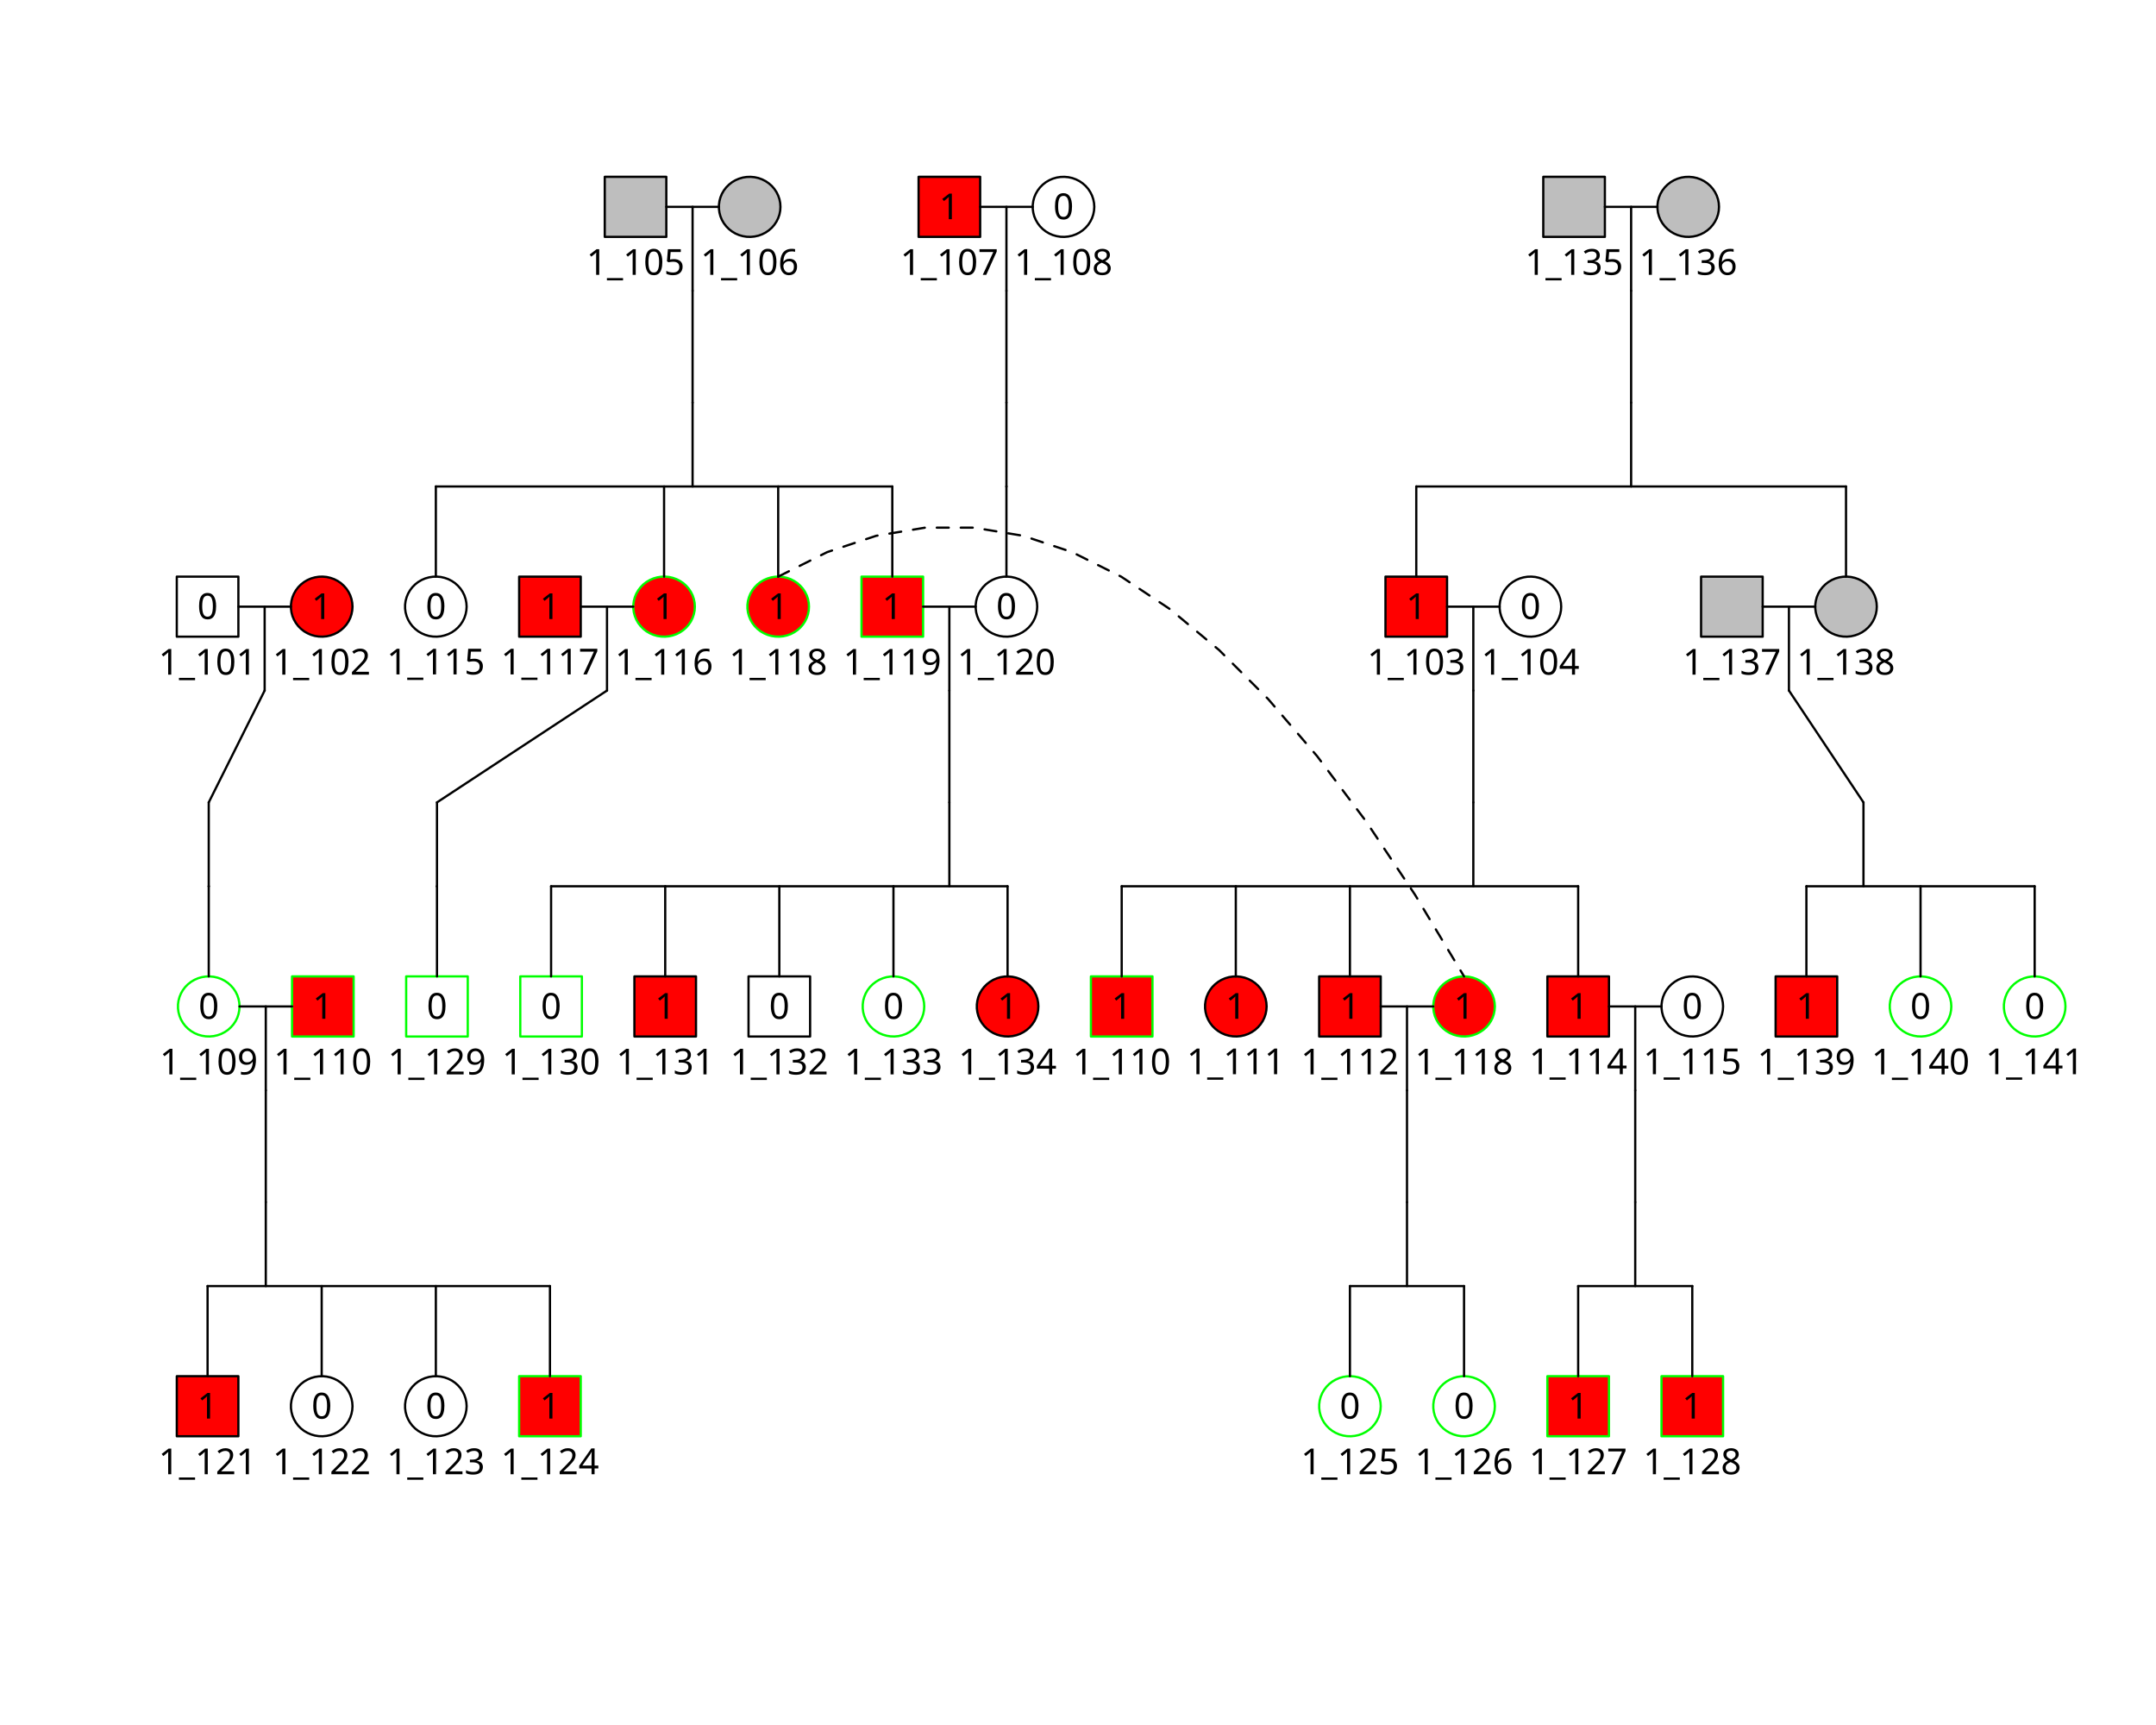
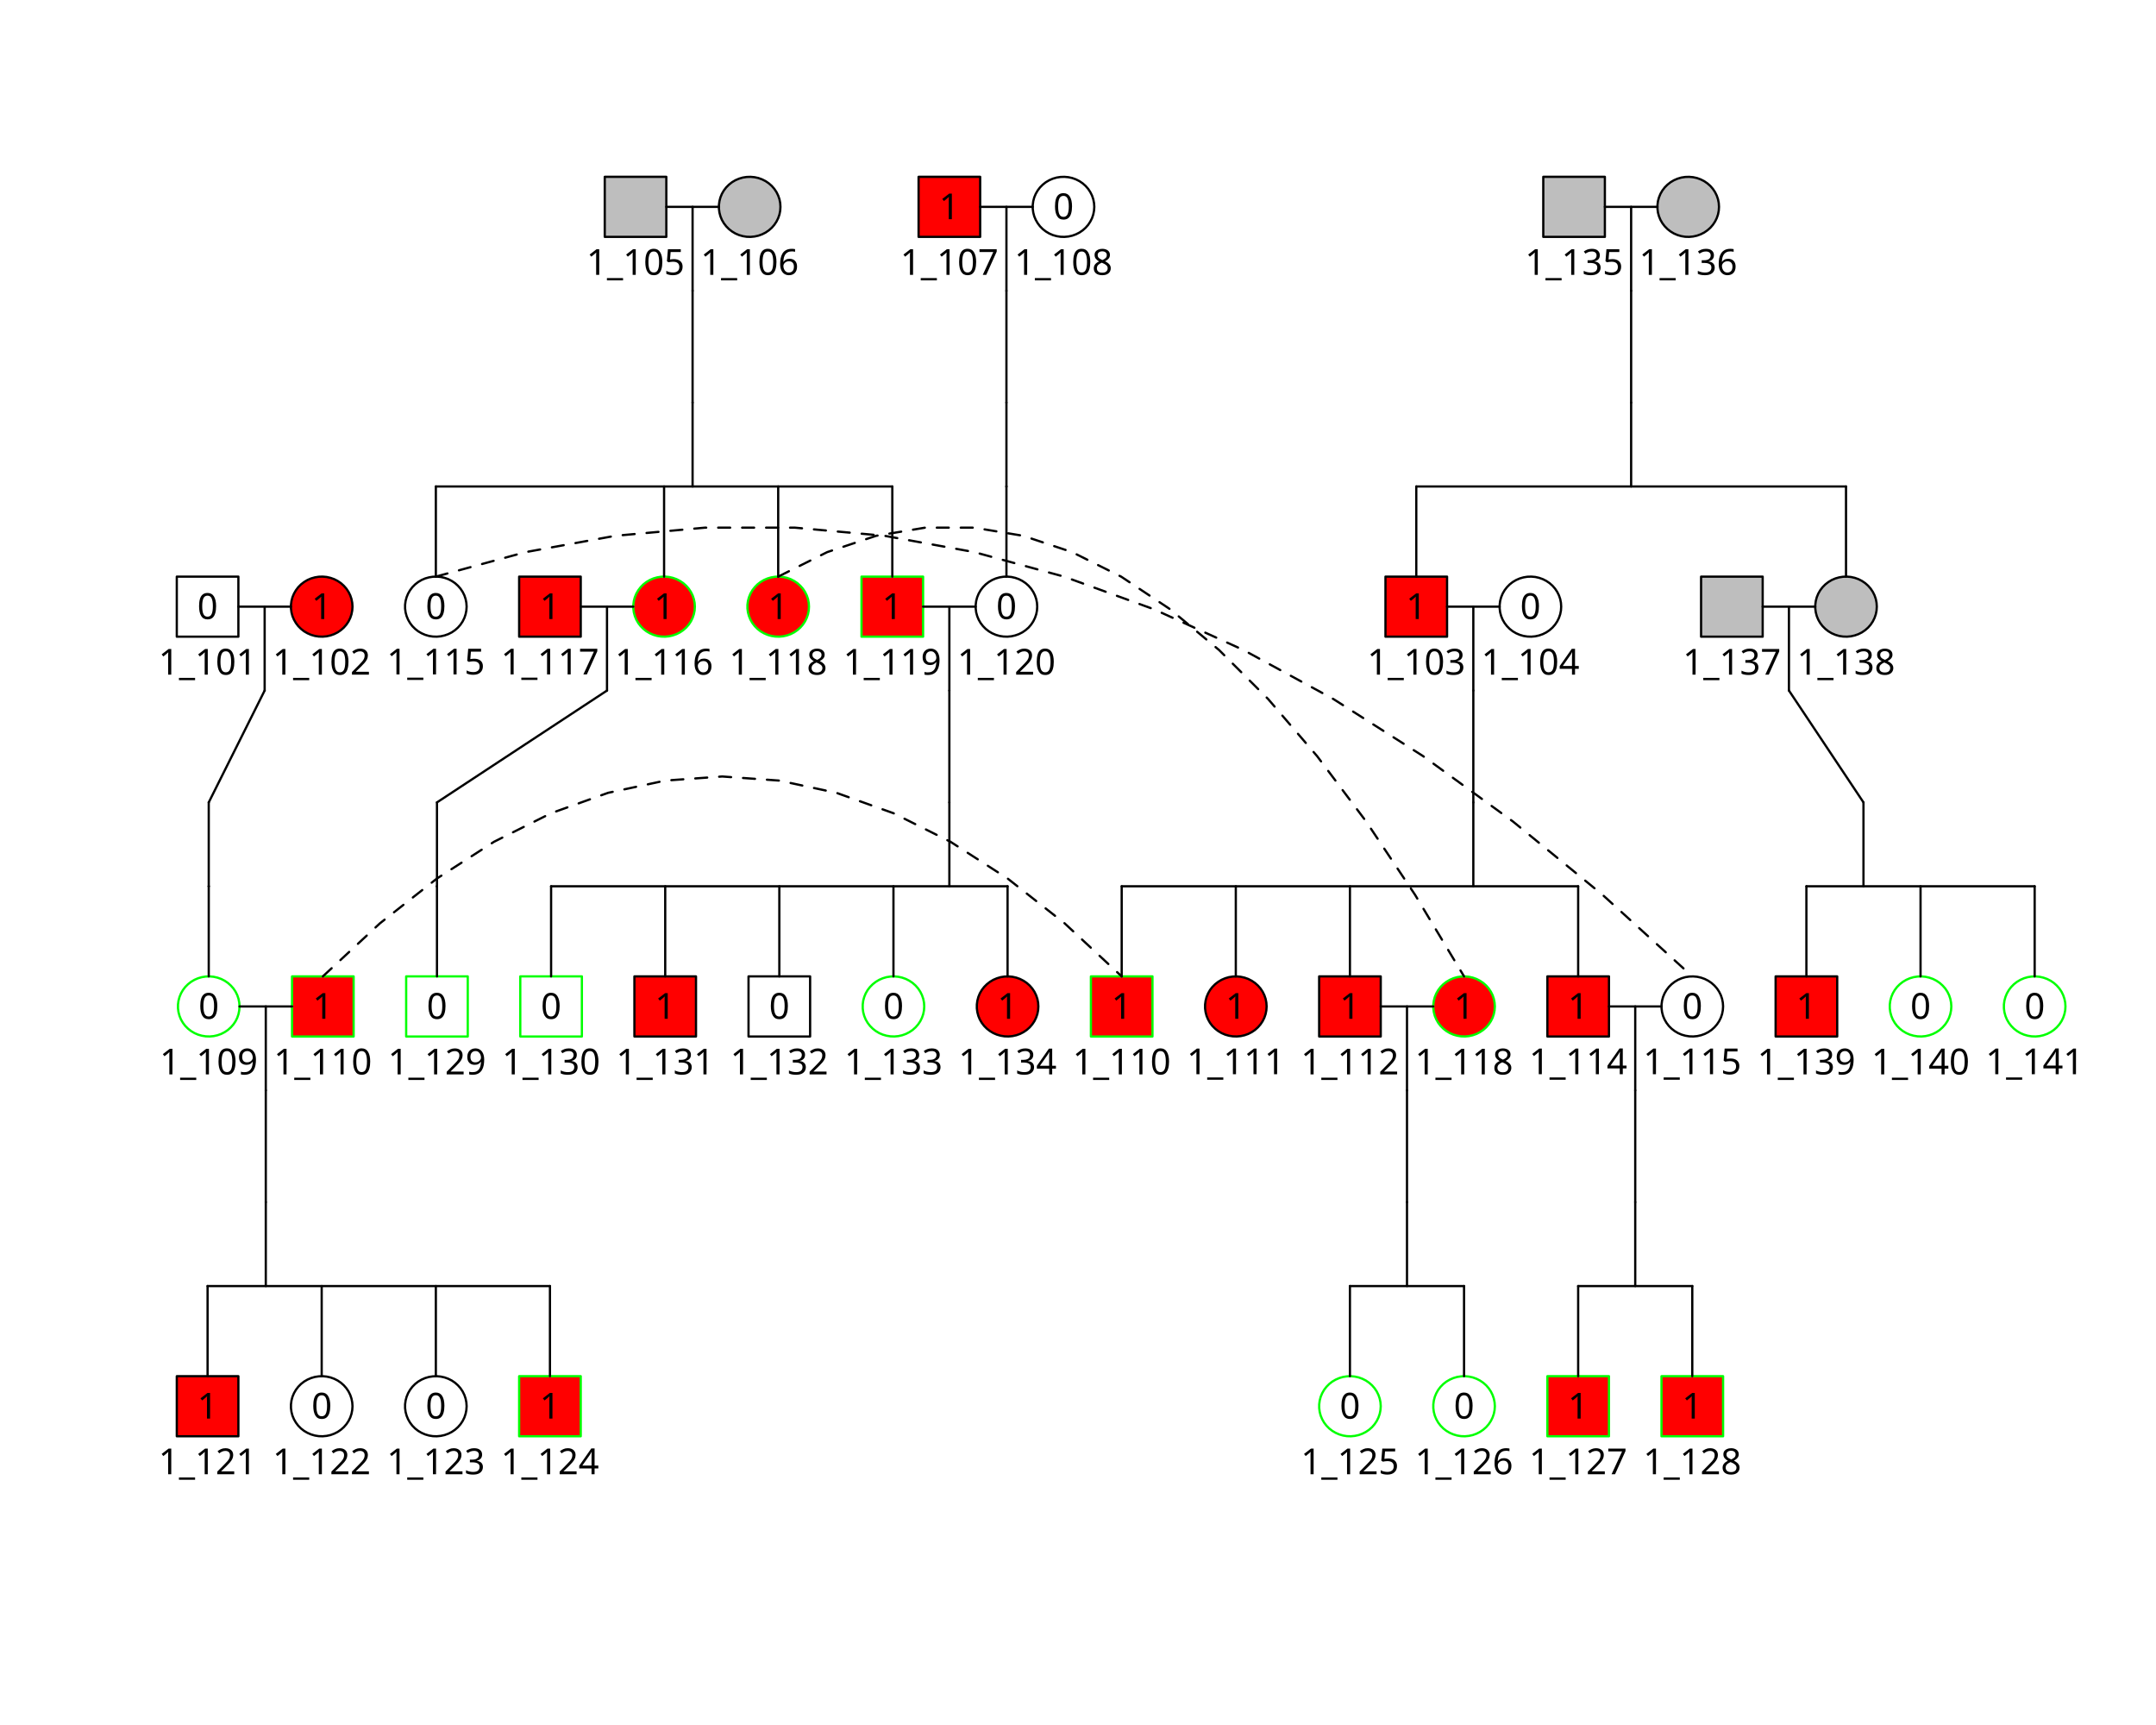
<svg xmlns="http://www.w3.org/2000/svg" class="svglite" data-engine-version="2.0" width="720.00pt" height="576.00pt" viewBox="0 0 720.00 576.00">
  <defs>
    <style type="text/css">
    .svglite line, .svglite polyline, .svglite polygon, .svglite path, .svglite rect, .svglite circle {
      fill: none;
      stroke: #000000;
      stroke-linecap: round;
      stroke-linejoin: round;
      stroke-miterlimit: 10.00;
    }
  </style>
  </defs>
  <rect width="100%" height="100%" style="stroke: none; fill: #FFFFFF;" />
  <defs>
    <clipPath id="cpMC4wMHw3MjAuMDB8MC4wMHw1NzYuMDA=">
      <rect x="0.00" y="0.00" width="720.00" height="576.00" />
    </clipPath>
  </defs>
  <g clip-path="url(#cpMC4wMHw3MjAuMDB8MC4wMHw1NzYuMDA=)">
    <polygon points="201.96,59.04 201.96,79.10 222.52,79.10 222.52,59.04 " style="stroke-width: 0.75; fill: #BEBEBE;" />
    <polygon points="59.04,192.54 59.04,212.60 79.61,212.60 79.61,192.54 " style="stroke-width: 0.75; fill: #FFFFFF;" />
    <polygon points="79.99,336.06 79.90,337.35 79.65,338.61 79.24,339.83 78.67,340.99 77.95,342.06 77.09,343.04 76.12,343.91 75.04,344.64 73.87,345.24 72.63,345.68 71.35,345.97 70.03,346.09 68.72,346.05 67.42,345.84 66.15,345.48 64.95,344.96 63.82,344.29 62.79,343.49 61.87,342.57 61.09,341.54 60.44,340.42 59.95,339.23 59.61,337.98 59.44,336.71 59.44,335.42 59.61,334.15 59.95,332.90 60.44,331.71 61.09,330.59 61.87,329.56 62.79,328.64 63.82,327.84 64.95,327.17 66.15,326.65 67.42,326.28 68.72,326.08 70.03,326.04 71.35,326.16 72.63,326.45 73.87,326.89 75.04,327.49 76.12,328.22 77.09,329.09 77.95,330.06 78.67,331.14 79.24,332.30 79.65,333.52 79.90,334.78 79.99,336.06 " style="stroke-width: 0.75; stroke: #00FF00; fill: #FFFFFF;" />
    <polygon points="59.04,459.53 59.04,479.59 79.61,479.59 79.61,459.53 " style="stroke-width: 0.75; fill: #FF0000;" />
    <polygon points="260.63,69.07 260.55,70.35 260.30,71.62 259.88,72.84 259.31,73.99 258.59,75.07 257.74,76.05 256.76,76.91 255.68,77.65 254.51,78.24 253.28,78.69 251.99,78.97 250.68,79.10 249.36,79.06 248.06,78.85 246.80,78.49 245.59,77.97 244.47,77.30 243.44,76.50 242.52,75.57 241.73,74.54 241.08,73.42 240.59,72.23 240.26,70.99 240.09,69.71 240.09,68.43 240.26,67.15 240.59,65.91 241.08,64.72 241.73,63.60 242.52,62.57 243.44,61.65 244.47,60.84 245.59,60.18 246.80,59.66 248.06,59.29 249.36,59.09 250.68,59.05 251.99,59.17 253.28,59.45 254.51,59.90 255.68,60.49 256.76,61.23 257.74,62.09 258.59,63.07 259.31,64.15 259.88,65.31 260.30,66.53 260.55,67.79 260.63,69.07 " style="stroke-width: 0.75; fill: #BEBEBE;" />
    <polygon points="117.72,202.57 117.63,203.85 117.38,205.11 116.97,206.33 116.40,207.49 115.68,208.57 114.82,209.55 113.85,210.41 112.77,211.15 111.60,211.74 110.36,212.18 109.08,212.47 107.76,212.59 106.45,212.55 105.15,212.35 103.88,211.98 102.68,211.46 101.55,210.80 100.52,209.99 99.60,209.07 98.82,208.04 98.17,206.92 97.67,205.73 97.34,204.49 97.17,203.21 97.17,201.93 97.34,200.65 97.67,199.41 98.17,198.22 98.82,197.10 99.60,196.07 100.52,195.14 101.55,194.34 102.68,193.67 103.88,193.15 105.15,192.79 106.45,192.58 107.76,192.54 109.08,192.66 110.36,192.95 111.60,193.39 112.77,193.99 113.85,194.72 114.82,195.59 115.68,196.57 116.40,197.65 116.97,198.80 117.38,200.02 117.63,201.29 117.72,202.57 " style="stroke-width: 0.75; fill: #FF0000;" />
    <polygon points="97.53,326.03 97.53,346.10 118.10,346.10 118.10,326.03 " style="stroke-width: 0.75; stroke: #00FF00; fill: #FF0000;" />
    <polygon points="117.72,469.56 117.63,470.84 117.38,472.10 116.97,473.32 116.40,474.48 115.68,475.56 114.82,476.54 113.85,477.40 112.77,478.14 111.60,478.73 110.36,479.18 109.08,479.46 107.76,479.59 106.45,479.55 105.15,479.34 103.88,478.97 102.68,478.45 101.55,477.79 100.52,476.99 99.60,476.06 98.82,475.03 98.17,473.91 97.67,472.72 97.34,471.48 97.17,470.20 97.17,468.92 97.34,467.64 97.67,466.40 98.17,465.21 98.82,464.09 99.60,463.06 100.52,462.13 101.55,461.33 102.68,460.67 103.88,460.15 105.15,459.78 106.45,459.58 107.76,459.53 109.08,459.66 110.36,459.94 111.60,460.39 112.77,460.98 113.85,461.72 114.82,462.58 115.68,463.56 116.40,464.64 116.97,465.80 117.38,467.02 117.63,468.28 117.72,469.56 " style="stroke-width: 0.75; fill: #FFFFFF;" />
    <polygon points="306.76,59.04 306.76,79.10 327.33,79.10 327.33,59.04 " style="stroke-width: 0.75; fill: #FF0000;" />
    <polygon points="155.83,202.57 155.74,203.85 155.49,205.11 155.08,206.33 154.51,207.49 153.79,208.57 152.93,209.55 151.96,210.41 150.88,211.15 149.71,211.74 148.47,212.18 147.19,212.47 145.87,212.59 144.56,212.55 143.26,212.35 141.99,211.98 140.79,211.46 139.66,210.80 138.63,209.99 137.71,209.07 136.93,208.04 136.28,206.92 135.79,205.73 135.45,204.49 135.28,203.21 135.28,201.93 135.45,200.65 135.79,199.41 136.28,198.22 136.93,197.10 137.71,196.07 138.63,195.14 139.66,194.34 140.79,193.67 141.99,193.15 143.26,192.79 144.56,192.58 145.87,192.54 147.19,192.66 148.47,192.95 149.71,193.39 150.88,193.99 151.96,194.72 152.93,195.59 153.79,196.57 154.51,197.65 155.08,198.80 155.49,200.02 155.74,201.29 155.83,202.57 " style="stroke-width: 0.75; fill: #FFFFFF;" />
    <polygon points="135.64,326.03 135.64,346.10 156.21,346.10 156.21,326.03 " style="stroke-width: 0.75; stroke: #00FF00; fill: #FFFFFF;" />
    <polygon points="155.83,469.56 155.74,470.84 155.49,472.10 155.08,473.32 154.51,474.48 153.79,475.56 152.93,476.54 151.96,477.40 150.88,478.14 149.71,478.73 148.47,479.18 147.19,479.46 145.87,479.59 144.56,479.55 143.26,479.34 141.99,478.97 140.79,478.45 139.66,477.79 138.63,476.99 137.71,476.06 136.93,475.03 136.28,473.91 135.79,472.72 135.45,471.48 135.28,470.20 135.28,468.92 135.45,467.64 135.79,466.40 136.28,465.21 136.93,464.09 137.71,463.06 138.63,462.13 139.66,461.33 140.79,460.67 141.99,460.15 143.26,459.78 144.56,459.58 145.87,459.53 147.19,459.66 148.47,459.94 149.71,460.39 150.88,460.98 151.96,461.72 152.93,462.58 153.79,463.56 154.51,464.64 155.08,465.80 155.49,467.02 155.74,468.28 155.83,469.56 " style="stroke-width: 0.75; fill: #FFFFFF;" />
    <polygon points="365.44,69.07 365.35,70.35 365.10,71.62 364.69,72.84 364.11,73.99 363.40,75.07 362.54,76.05 361.57,76.91 360.49,77.65 359.32,78.24 358.08,78.69 356.80,78.97 355.48,79.10 354.17,79.06 352.87,78.85 351.60,78.49 350.40,77.97 349.27,77.30 348.24,76.50 347.32,75.57 346.54,74.54 345.89,73.42 345.39,72.23 345.06,70.99 344.89,69.71 344.89,68.43 345.06,67.15 345.39,65.91 345.89,64.72 346.54,63.60 347.32,62.57 348.24,61.65 349.27,60.84 350.40,60.18 351.60,59.66 352.87,59.29 354.17,59.09 355.48,59.05 356.80,59.17 358.08,59.45 359.32,59.90 360.49,60.49 361.57,61.23 362.54,62.09 363.40,63.07 364.11,64.15 364.69,65.31 365.10,66.53 365.35,67.79 365.44,69.07 " style="stroke-width: 0.75; fill: #FFFFFF;" />
    <polygon points="173.37,192.54 173.37,212.60 193.94,212.60 193.94,192.54 " style="stroke-width: 0.75; fill: #FF0000;" />
    <polygon points="173.75,326.03 173.75,346.10 194.32,346.10 194.32,326.03 " style="stroke-width: 0.75; stroke: #00FF00; fill: #FFFFFF;" />
    <polygon points="173.37,459.53 173.37,479.59 193.94,479.59 193.94,459.53 " style="stroke-width: 0.75; stroke: #00FF00; fill: #FF0000;" />
    <polygon points="515.38,59.04 515.38,79.10 535.95,79.10 535.95,59.04 " style="stroke-width: 0.75; fill: #BEBEBE;" />
    <polygon points="232.05,202.57 231.97,203.85 231.71,205.11 231.30,206.33 230.73,207.49 230.01,208.57 229.15,209.55 228.18,210.41 227.10,211.15 225.93,211.74 224.69,212.18 223.41,212.47 222.10,212.59 220.78,212.55 219.48,212.35 218.21,211.98 217.01,211.46 215.88,210.80 214.85,209.99 213.94,209.07 213.15,208.04 212.50,206.92 212.01,205.73 211.67,204.49 211.50,203.21 211.50,201.93 211.67,200.65 212.01,199.41 212.50,198.22 213.15,197.10 213.94,196.07 214.85,195.14 215.88,194.34 217.01,193.67 218.21,193.15 219.48,192.79 220.78,192.58 222.10,192.54 223.41,192.66 224.69,192.95 225.93,193.39 227.10,193.99 228.18,194.72 229.15,195.59 230.01,196.57 230.73,197.65 231.30,198.80 231.71,200.02 231.97,201.29 232.05,202.57 " style="stroke-width: 0.75; stroke: #00FF00; fill: #FF0000;" />
    <polygon points="211.86,326.03 211.86,346.10 232.43,346.10 232.43,326.03 " style="stroke-width: 0.75; fill: #FF0000;" />
    <polygon points="461.10,469.56 461.01,470.84 460.76,472.10 460.34,473.32 459.77,474.48 459.05,475.56 458.20,476.54 457.22,477.40 456.14,478.14 454.97,478.73 453.74,479.18 452.45,479.46 451.14,479.59 449.82,479.55 448.52,479.34 447.26,478.97 446.06,478.45 444.93,477.79 443.90,476.99 442.98,476.06 442.19,475.03 441.55,473.91 441.05,472.72 440.72,471.48 440.55,470.20 440.55,468.92 440.72,467.64 441.05,466.40 441.55,465.21 442.19,464.09 442.98,463.06 443.90,462.13 444.93,461.33 446.06,460.67 447.26,460.15 448.52,459.78 449.82,459.58 451.14,459.53 452.45,459.66 453.74,459.94 454.97,460.39 456.14,460.98 457.22,461.72 458.20,462.58 459.05,463.56 459.77,464.64 460.34,465.80 460.76,467.02 461.01,468.28 461.10,469.56 " style="stroke-width: 0.75; stroke: #00FF00; fill: #FFFFFF;" />
    <polygon points="574.06,69.07 573.98,70.35 573.73,71.62 573.31,72.84 572.74,73.99 572.02,75.07 571.17,76.05 570.19,76.91 569.11,77.65 567.94,78.24 566.71,78.69 565.42,78.97 564.11,79.10 562.79,79.06 561.49,78.85 560.23,78.49 559.02,77.97 557.90,77.30 556.87,76.50 555.95,75.57 555.16,74.54 554.51,73.42 554.02,72.23 553.68,70.99 553.52,69.71 553.52,68.43 553.68,67.15 554.02,65.91 554.51,64.72 555.16,63.60 555.95,62.57 556.87,61.65 557.90,60.84 559.02,60.18 560.23,59.66 561.49,59.29 562.79,59.09 564.11,59.05 565.42,59.17 566.71,59.45 567.94,59.90 569.11,60.49 570.19,61.23 571.17,62.09 572.02,63.07 572.74,64.15 573.31,65.31 573.73,66.53 573.98,67.79 574.06,69.07 " style="stroke-width: 0.75; fill: #BEBEBE;" />
    <polygon points="270.16,202.57 270.08,203.85 269.83,205.11 269.41,206.33 268.84,207.49 268.12,208.57 267.26,209.55 266.29,210.41 265.21,211.15 264.04,211.74 262.80,212.18 261.52,212.47 260.21,212.59 258.89,212.55 257.59,212.35 256.33,211.98 255.12,211.46 253.99,210.80 252.96,209.99 252.05,209.07 251.26,208.04 250.61,206.92 250.12,205.73 249.78,204.49 249.61,203.21 249.61,201.93 249.78,200.65 250.12,199.41 250.61,198.22 251.26,197.10 252.05,196.07 252.96,195.14 253.99,194.34 255.12,193.67 256.33,193.15 257.59,192.79 258.89,192.58 260.21,192.54 261.52,192.66 262.80,192.95 264.04,193.39 265.21,193.99 266.29,194.72 267.26,195.59 268.12,196.57 268.84,197.65 269.41,198.80 269.83,200.02 270.08,201.29 270.16,202.57 " style="stroke-width: 0.75; stroke: #00FF00; fill: #FF0000;" />
    <polygon points="249.97,326.03 249.97,346.10 270.54,346.10 270.54,326.03 " style="stroke-width: 0.75; fill: #FFFFFF;" />
    <polygon points="499.21,469.56 499.12,470.84 498.87,472.10 498.45,473.32 497.88,474.48 497.16,475.56 496.31,476.54 495.33,477.40 494.25,478.14 493.09,478.73 491.85,479.18 490.56,479.46 489.25,479.59 487.94,479.55 486.63,479.34 485.37,478.97 484.17,478.45 483.04,477.79 482.01,476.99 481.09,476.06 480.30,475.03 479.66,473.91 479.16,472.72 478.83,471.48 478.66,470.20 478.66,468.92 478.83,467.64 479.16,466.40 479.66,465.21 480.30,464.09 481.09,463.06 482.01,462.13 483.04,461.33 484.17,460.67 485.37,460.15 486.63,459.78 487.94,459.58 489.25,459.53 490.56,459.66 491.85,459.94 493.09,460.39 494.25,460.98 495.33,461.72 496.31,462.58 497.16,463.56 497.88,464.64 498.45,465.80 498.87,467.02 499.12,468.28 499.21,469.56 " style="stroke-width: 0.75; stroke: #00FF00; fill: #FFFFFF;" />
    <polygon points="287.70,192.54 287.70,212.60 308.27,212.60 308.27,192.54 " style="stroke-width: 0.75; stroke: #00FF00; fill: #FF0000;" />
    <polygon points="308.65,336.06 308.57,337.35 308.32,338.61 307.90,339.83 307.33,340.99 306.61,342.06 305.76,343.04 304.78,343.91 303.70,344.64 302.53,345.24 301.30,345.68 300.01,345.97 298.70,346.09 297.38,346.05 296.08,345.84 294.82,345.48 293.61,344.96 292.49,344.29 291.46,343.49 290.54,342.57 289.75,341.54 289.10,340.42 288.61,339.23 288.27,337.98 288.11,336.71 288.11,335.42 288.27,334.15 288.61,332.90 289.10,331.71 289.75,330.59 290.54,329.56 291.46,328.64 292.49,327.84 293.61,327.17 294.82,326.65 296.08,326.28 297.38,326.08 298.70,326.04 300.01,326.16 301.30,326.45 302.53,326.89 303.70,327.49 304.78,328.22 305.76,329.09 306.61,330.06 307.33,331.14 307.90,332.30 308.32,333.52 308.57,334.78 308.65,336.06 " style="stroke-width: 0.75; stroke: #00FF00; fill: #FFFFFF;" />
    <polygon points="516.75,459.53 516.75,479.59 537.32,479.59 537.32,459.53 " style="stroke-width: 0.75; stroke: #00FF00; fill: #FF0000;" />
    <polygon points="346.38,202.57 346.30,203.85 346.05,205.11 345.63,206.33 345.06,207.49 344.34,208.57 343.49,209.55 342.51,210.41 341.43,211.15 340.26,211.74 339.02,212.18 337.74,212.47 336.43,212.59 335.11,212.55 333.81,212.35 332.55,211.98 331.34,211.46 330.22,210.80 329.18,209.99 328.27,209.07 327.48,208.04 326.83,206.92 326.34,205.73 326.00,204.49 325.84,203.21 325.84,201.93 326.00,200.65 326.34,199.41 326.83,198.22 327.48,197.10 328.27,196.07 329.18,195.14 330.22,194.34 331.34,193.67 332.55,193.15 333.81,192.79 335.11,192.58 336.43,192.54 337.74,192.66 339.02,192.95 340.26,193.39 341.43,193.99 342.51,194.72 343.49,195.59 344.34,196.57 345.06,197.65 345.63,198.80 346.05,200.02 346.30,201.29 346.38,202.57 " style="stroke-width: 0.75; fill: #FFFFFF;" />
    <polygon points="346.76,336.06 346.68,337.35 346.43,338.61 346.01,339.83 345.44,340.99 344.72,342.06 343.87,343.04 342.89,343.91 341.81,344.64 340.64,345.24 339.41,345.68 338.12,345.97 336.81,346.09 335.49,346.05 334.19,345.84 332.93,345.48 331.72,344.96 330.60,344.29 329.57,343.49 328.65,342.57 327.86,341.54 327.21,340.42 326.72,339.23 326.39,337.98 326.22,336.71 326.22,335.42 326.39,334.15 326.72,332.90 327.21,331.71 327.86,330.59 328.65,329.56 329.57,328.64 330.60,327.84 331.72,327.17 332.93,326.65 334.19,326.28 335.49,326.08 336.81,326.04 338.12,326.16 339.41,326.45 340.64,326.89 341.81,327.49 342.89,328.22 343.87,329.09 344.72,330.06 345.44,331.14 346.01,332.30 346.43,333.52 346.68,334.78 346.76,336.06 " style="stroke-width: 0.75; fill: #FF0000;" />
    <polygon points="554.86,459.53 554.86,479.59 575.43,479.59 575.43,459.53 " style="stroke-width: 0.75; stroke: #00FF00; fill: #FF0000;" />
    <polygon points="462.68,192.54 462.68,212.60 483.25,212.60 483.25,192.54 " style="stroke-width: 0.75; fill: #FF0000;" />
    <polygon points="364.31,326.03 364.31,346.10 384.87,346.10 384.87,326.03 " style="stroke-width: 0.75; stroke: #00FF00; fill: #FF0000;" />
    <polygon points="521.36,202.57 521.28,203.85 521.03,205.11 520.61,206.33 520.04,207.49 519.32,208.57 518.47,209.55 517.49,210.41 516.41,211.15 515.24,211.74 514.00,212.18 512.72,212.47 511.41,212.59 510.09,212.55 508.79,212.35 507.53,211.98 506.32,211.46 505.19,210.80 504.16,209.99 503.25,209.07 502.46,208.04 501.81,206.92 501.32,205.73 500.98,204.49 500.82,203.21 500.82,201.93 500.98,200.65 501.32,199.41 501.81,198.22 502.46,197.10 503.25,196.07 504.16,195.14 505.19,194.34 506.32,193.67 507.53,193.15 508.79,192.79 510.09,192.58 511.41,192.54 512.72,192.66 514.00,192.95 515.24,193.39 516.41,193.99 517.49,194.72 518.47,195.59 519.32,196.57 520.04,197.65 520.61,198.80 521.03,200.02 521.28,201.29 521.36,202.57 " style="stroke-width: 0.75; fill: #FFFFFF;" />
    <polygon points="422.99,336.06 422.90,337.35 422.65,338.61 422.23,339.83 421.66,340.99 420.94,342.06 420.09,343.04 419.11,343.91 418.03,344.64 416.86,345.24 415.63,345.68 414.34,345.97 413.03,346.09 411.71,346.05 410.41,345.84 409.15,345.48 407.94,344.96 406.82,344.29 405.79,343.49 404.87,342.57 404.08,341.54 403.44,340.42 402.94,339.23 402.61,337.98 402.44,336.71 402.44,335.42 402.61,334.15 402.94,332.90 403.44,331.71 404.08,330.59 404.87,329.56 405.79,328.64 406.82,327.84 407.94,327.17 409.15,326.65 410.41,326.28 411.71,326.08 413.03,326.04 414.34,326.16 415.63,326.45 416.86,326.89 418.03,327.49 419.11,328.22 420.09,329.09 420.94,330.06 421.66,331.14 422.23,332.30 422.65,333.52 422.90,334.78 422.99,336.06 " style="stroke-width: 0.75; fill: #FF0000;" />
    <polygon points="568.08,192.54 568.08,212.60 588.65,212.60 588.65,192.54 " style="stroke-width: 0.75; fill: #BEBEBE;" />
    <polygon points="440.53,326.03 440.53,346.10 461.10,346.10 461.10,326.03 " style="stroke-width: 0.75; fill: #FF0000;" />
    <polygon points="626.76,202.57 626.68,203.85 626.43,205.11 626.01,206.33 625.44,207.49 624.72,208.57 623.87,209.55 622.89,210.41 621.81,211.15 620.64,211.74 619.41,212.18 618.12,212.47 616.81,212.59 615.49,212.55 614.19,212.35 612.93,211.98 611.72,211.46 610.60,210.80 609.57,209.99 608.65,209.07 607.86,208.04 607.21,206.92 606.72,205.73 606.39,204.49 606.22,203.21 606.22,201.93 606.39,200.65 606.72,199.41 607.21,198.22 607.86,197.10 608.65,196.07 609.57,195.14 610.60,194.34 611.72,193.67 612.93,193.15 614.19,192.79 615.49,192.58 616.81,192.54 618.12,192.66 619.41,192.95 620.64,193.39 621.81,193.99 622.89,194.72 623.87,195.59 624.72,196.57 625.44,197.65 626.01,198.80 626.43,200.02 626.68,201.29 626.76,202.57 " style="stroke-width: 0.75; fill: #BEBEBE;" />
    <polygon points="499.21,336.06 499.12,337.35 498.87,338.61 498.46,339.83 497.88,340.99 497.16,342.06 496.31,343.04 495.33,343.91 494.25,344.64 493.09,345.24 491.85,345.68 490.56,345.97 489.25,346.09 487.94,346.05 486.63,345.84 485.37,345.48 484.17,344.96 483.04,344.29 482.01,343.49 481.09,342.57 480.30,341.54 479.66,340.42 479.16,339.23 478.83,337.98 478.66,336.71 478.66,335.42 478.83,334.15 479.16,332.90 479.66,331.71 480.30,330.59 481.09,329.56 482.01,328.64 483.04,327.84 484.17,327.17 485.37,326.65 486.63,326.28 487.94,326.08 489.25,326.04 490.56,326.16 491.85,326.45 493.09,326.89 494.25,327.49 495.33,328.22 496.31,329.09 497.16,330.06 497.88,331.14 498.46,332.30 498.87,333.52 499.12,334.78 499.21,336.06 " style="stroke-width: 0.75; stroke: #00FF00; fill: #FF0000;" />
    <polygon points="516.75,326.03 516.75,346.10 537.32,346.10 537.32,326.03 " style="stroke-width: 0.75; fill: #FF0000;" />
    <polygon points="575.43,336.06 575.34,337.35 575.09,338.61 574.68,339.83 574.10,340.99 573.39,342.06 572.53,343.04 571.56,343.91 570.48,344.64 569.31,345.24 568.07,345.68 566.79,345.97 565.47,346.09 564.16,346.05 562.86,345.84 561.59,345.48 560.39,344.96 559.26,344.29 558.23,343.49 557.31,342.57 556.53,341.54 555.88,340.42 555.38,339.23 555.05,337.98 554.88,336.71 554.88,335.42 555.05,334.15 555.38,332.90 555.88,331.71 556.53,330.59 557.31,329.56 558.23,328.64 559.26,327.84 560.39,327.17 561.59,326.65 562.86,326.28 564.16,326.08 565.47,326.04 566.79,326.16 568.07,326.45 569.31,326.89 570.48,327.49 571.56,328.22 572.53,329.09 573.39,330.06 574.10,331.14 574.68,332.30 575.09,333.52 575.34,334.78 575.43,336.06 " style="stroke-width: 0.75; fill: #FFFFFF;" />
    <polygon points="592.97,326.03 592.97,346.10 613.54,346.10 613.54,326.03 " style="stroke-width: 0.75; fill: #FF0000;" />
    <polygon points="651.65,336.06 651.56,337.35 651.31,338.61 650.90,339.83 650.33,340.99 649.61,342.06 648.75,343.04 647.78,343.91 646.70,344.64 645.53,345.24 644.29,345.68 643.01,345.97 641.69,346.09 640.38,346.05 639.08,345.84 637.81,345.48 636.61,344.96 635.48,344.29 634.45,343.49 633.53,342.57 632.75,341.54 632.10,340.42 631.61,339.23 631.27,337.98 631.10,336.71 631.10,335.42 631.27,334.15 631.61,332.90 632.10,331.71 632.75,330.59 633.53,329.56 634.45,328.64 635.48,327.84 636.61,327.17 637.81,326.65 639.08,326.28 640.38,326.08 641.69,326.04 643.01,326.16 644.29,326.45 645.53,326.89 646.70,327.49 647.78,328.22 648.75,329.09 649.61,330.06 650.33,331.14 650.90,332.30 651.31,333.52 651.56,334.78 651.65,336.06 " style="stroke-width: 0.75; stroke: #00FF00; fill: #FFFFFF;" />
    <polygon points="689.76,336.06 689.68,337.35 689.42,338.61 689.01,339.83 688.44,340.99 687.72,342.06 686.86,343.04 685.89,343.91 684.81,344.64 683.64,345.24 682.40,345.68 681.12,345.97 679.81,346.09 678.49,346.05 677.19,345.84 675.92,345.48 674.72,344.96 673.59,344.29 672.56,343.49 671.65,342.57 670.86,341.54 670.21,340.42 669.72,339.23 669.38,337.98 669.21,336.71 669.21,335.42 669.38,334.15 669.72,332.90 670.21,331.71 670.86,330.59 671.65,329.56 672.56,328.64 673.59,327.84 674.72,327.17 675.92,326.65 677.19,326.28 678.49,326.08 679.81,326.04 681.12,326.16 682.40,326.45 683.64,326.89 684.81,327.49 685.89,328.22 686.86,329.09 687.72,330.06 688.44,331.14 689.01,332.30 689.42,333.52 689.68,334.78 689.76,336.06 " style="stroke-width: 0.75; stroke: #00FF00; fill: #FFFFFF;" />
    <text x="69.32" y="206.70" text-anchor="middle" style="font-size: 12.00px; font-family: sans;" textLength="6.67px" lengthAdjust="spacingAndGlyphs">0</text>
    <text x="69.72" y="340.20" text-anchor="middle" style="font-size: 12.00px; font-family: sans;" textLength="6.67px" lengthAdjust="spacingAndGlyphs">0</text>
    <text x="69.32" y="473.69" text-anchor="middle" style="font-size: 12.00px; font-family: sans;" textLength="6.67px" lengthAdjust="spacingAndGlyphs">1</text>
    <text x="107.45" y="206.70" text-anchor="middle" style="font-size: 12.00px; font-family: sans;" textLength="6.67px" lengthAdjust="spacingAndGlyphs">1</text>
    <text x="107.82" y="340.19" text-anchor="middle" style="font-size: 12.00px; font-family: sans;" textLength="6.67px" lengthAdjust="spacingAndGlyphs">1</text>
    <text x="107.45" y="473.69" text-anchor="middle" style="font-size: 12.00px; font-family: sans;" textLength="6.67px" lengthAdjust="spacingAndGlyphs">0</text>
    <text x="317.04" y="73.20" text-anchor="middle" style="font-size: 12.00px; font-family: sans;" textLength="6.67px" lengthAdjust="spacingAndGlyphs">1</text>
    <text x="145.56" y="206.70" text-anchor="middle" style="font-size: 12.00px; font-family: sans;" textLength="6.67px" lengthAdjust="spacingAndGlyphs">0</text>
    <text x="145.93" y="340.20" text-anchor="middle" style="font-size: 12.00px; font-family: sans;" textLength="6.67px" lengthAdjust="spacingAndGlyphs">0</text>
    <text x="145.56" y="473.69" text-anchor="middle" style="font-size: 12.00px; font-family: sans;" textLength="6.67px" lengthAdjust="spacingAndGlyphs">0</text>
    <text x="355.16" y="73.20" text-anchor="middle" style="font-size: 12.00px; font-family: sans;" textLength="6.67px" lengthAdjust="spacingAndGlyphs">0</text>
    <text x="183.66" y="206.70" text-anchor="middle" style="font-size: 12.00px; font-family: sans;" textLength="6.67px" lengthAdjust="spacingAndGlyphs">1</text>
    <text x="184.04" y="340.20" text-anchor="middle" style="font-size: 12.00px; font-family: sans;" textLength="6.67px" lengthAdjust="spacingAndGlyphs">0</text>
    <text x="183.66" y="473.69" text-anchor="middle" style="font-size: 12.00px; font-family: sans;" textLength="6.67px" lengthAdjust="spacingAndGlyphs">1</text>
    <text x="221.78" y="206.70" text-anchor="middle" style="font-size: 12.00px; font-family: sans;" textLength="6.67px" lengthAdjust="spacingAndGlyphs">1</text>
    <text x="222.15" y="340.19" text-anchor="middle" style="font-size: 12.00px; font-family: sans;" textLength="6.67px" lengthAdjust="spacingAndGlyphs">1</text>
    <text x="450.82" y="473.69" text-anchor="middle" style="font-size: 12.00px; font-family: sans;" textLength="6.67px" lengthAdjust="spacingAndGlyphs">0</text>
    <text x="259.89" y="206.70" text-anchor="middle" style="font-size: 12.00px; font-family: sans;" textLength="6.67px" lengthAdjust="spacingAndGlyphs">1</text>
    <text x="260.26" y="340.20" text-anchor="middle" style="font-size: 12.00px; font-family: sans;" textLength="6.67px" lengthAdjust="spacingAndGlyphs">0</text>
    <text x="488.93" y="473.69" text-anchor="middle" style="font-size: 12.00px; font-family: sans;" textLength="6.67px" lengthAdjust="spacingAndGlyphs">0</text>
    <text x="297.99" y="206.70" text-anchor="middle" style="font-size: 12.00px; font-family: sans;" textLength="6.67px" lengthAdjust="spacingAndGlyphs">1</text>
    <text x="298.38" y="340.20" text-anchor="middle" style="font-size: 12.00px; font-family: sans;" textLength="6.67px" lengthAdjust="spacingAndGlyphs">0</text>
    <text x="527.03" y="473.69" text-anchor="middle" style="font-size: 12.00px; font-family: sans;" textLength="6.67px" lengthAdjust="spacingAndGlyphs">1</text>
    <text x="336.11" y="206.70" text-anchor="middle" style="font-size: 12.00px; font-family: sans;" textLength="6.67px" lengthAdjust="spacingAndGlyphs">0</text>
    <text x="336.49" y="340.19" text-anchor="middle" style="font-size: 12.00px; font-family: sans;" textLength="6.67px" lengthAdjust="spacingAndGlyphs">1</text>
    <text x="565.14" y="473.69" text-anchor="middle" style="font-size: 12.00px; font-family: sans;" textLength="6.67px" lengthAdjust="spacingAndGlyphs">1</text>
    <text x="472.97" y="206.70" text-anchor="middle" style="font-size: 12.00px; font-family: sans;" textLength="6.67px" lengthAdjust="spacingAndGlyphs">1</text>
    <text x="374.59" y="340.19" text-anchor="middle" style="font-size: 12.00px; font-family: sans;" textLength="6.67px" lengthAdjust="spacingAndGlyphs">1</text>
    <text x="511.09" y="206.70" text-anchor="middle" style="font-size: 12.00px; font-family: sans;" textLength="6.67px" lengthAdjust="spacingAndGlyphs">0</text>
    <text x="412.71" y="340.19" text-anchor="middle" style="font-size: 12.00px; font-family: sans;" textLength="6.67px" lengthAdjust="spacingAndGlyphs">1</text>
    <text x="450.81" y="340.19" text-anchor="middle" style="font-size: 12.00px; font-family: sans;" textLength="6.67px" lengthAdjust="spacingAndGlyphs">1</text>
    <text x="488.93" y="340.19" text-anchor="middle" style="font-size: 12.00px; font-family: sans;" textLength="6.67px" lengthAdjust="spacingAndGlyphs">1</text>
    <text x="527.03" y="340.19" text-anchor="middle" style="font-size: 12.00px; font-family: sans;" textLength="6.67px" lengthAdjust="spacingAndGlyphs">1</text>
    <text x="565.15" y="340.20" text-anchor="middle" style="font-size: 12.00px; font-family: sans;" textLength="6.67px" lengthAdjust="spacingAndGlyphs">0</text>
    <text x="603.25" y="340.19" text-anchor="middle" style="font-size: 12.00px; font-family: sans;" textLength="6.67px" lengthAdjust="spacingAndGlyphs">1</text>
    <text x="641.38" y="340.20" text-anchor="middle" style="font-size: 12.00px; font-family: sans;" textLength="6.67px" lengthAdjust="spacingAndGlyphs">0</text>
    <text x="679.49" y="340.20" text-anchor="middle" style="font-size: 12.00px; font-family: sans;" textLength="6.67px" lengthAdjust="spacingAndGlyphs">0</text>
    <text x="212.24" y="91.77" text-anchor="middle" style="font-size: 12.00px; font-family: sans;" textLength="33.37px" lengthAdjust="spacingAndGlyphs">1_105</text>
    <text x="69.32" y="225.27" text-anchor="middle" style="font-size: 12.00px; font-family: sans;" textLength="33.37px" lengthAdjust="spacingAndGlyphs">1_101</text>
    <text x="69.71" y="358.76" text-anchor="middle" style="font-size: 12.00px; font-family: sans;" textLength="33.37px" lengthAdjust="spacingAndGlyphs">1_109</text>
    <text x="69.32" y="492.26" text-anchor="middle" style="font-size: 12.00px; font-family: sans;" textLength="33.37px" lengthAdjust="spacingAndGlyphs">1_121</text>
    <text x="250.35" y="91.77" text-anchor="middle" style="font-size: 12.00px; font-family: sans;" textLength="33.37px" lengthAdjust="spacingAndGlyphs">1_106</text>
    <text x="107.43" y="225.27" text-anchor="middle" style="font-size: 12.00px; font-family: sans;" textLength="33.37px" lengthAdjust="spacingAndGlyphs">1_102</text>
    <text x="107.82" y="358.76" text-anchor="middle" style="font-size: 12.00px; font-family: sans;" textLength="33.37px" lengthAdjust="spacingAndGlyphs">1_110</text>
    <text x="107.43" y="492.26" text-anchor="middle" style="font-size: 12.00px; font-family: sans;" textLength="33.37px" lengthAdjust="spacingAndGlyphs">1_122</text>
    <text x="317.04" y="91.77" text-anchor="middle" style="font-size: 12.00px; font-family: sans;" textLength="33.37px" lengthAdjust="spacingAndGlyphs">1_107</text>
    <text x="145.55" y="225.20" text-anchor="middle" style="font-size: 12.00px; font-family: sans;" textLength="33.37px" lengthAdjust="spacingAndGlyphs">1_115</text>
    <text x="145.93" y="358.76" text-anchor="middle" style="font-size: 12.00px; font-family: sans;" textLength="33.37px" lengthAdjust="spacingAndGlyphs">1_129</text>
    <text x="145.55" y="492.26" text-anchor="middle" style="font-size: 12.00px; font-family: sans;" textLength="33.37px" lengthAdjust="spacingAndGlyphs">1_123</text>
    <text x="355.15" y="91.77" text-anchor="middle" style="font-size: 12.00px; font-family: sans;" textLength="33.37px" lengthAdjust="spacingAndGlyphs">1_108</text>
    <text x="183.66" y="225.20" text-anchor="middle" style="font-size: 12.00px; font-family: sans;" textLength="33.37px" lengthAdjust="spacingAndGlyphs">1_117</text>
    <text x="184.04" y="358.76" text-anchor="middle" style="font-size: 12.00px; font-family: sans;" textLength="33.37px" lengthAdjust="spacingAndGlyphs">1_130</text>
    <text x="183.66" y="492.26" text-anchor="middle" style="font-size: 12.00px; font-family: sans;" textLength="33.37px" lengthAdjust="spacingAndGlyphs">1_124</text>
    <text x="525.67" y="91.77" text-anchor="middle" style="font-size: 12.00px; font-family: sans;" textLength="33.37px" lengthAdjust="spacingAndGlyphs">1_135</text>
    <text x="221.77" y="225.27" text-anchor="middle" style="font-size: 12.00px; font-family: sans;" textLength="33.37px" lengthAdjust="spacingAndGlyphs">1_116</text>
    <text x="222.15" y="358.76" text-anchor="middle" style="font-size: 12.00px; font-family: sans;" textLength="33.37px" lengthAdjust="spacingAndGlyphs">1_131</text>
    <text x="450.81" y="492.26" text-anchor="middle" style="font-size: 12.00px; font-family: sans;" textLength="33.37px" lengthAdjust="spacingAndGlyphs">1_125</text>
    <text x="563.78" y="91.77" text-anchor="middle" style="font-size: 12.00px; font-family: sans;" textLength="33.37px" lengthAdjust="spacingAndGlyphs">1_136</text>
    <text x="259.88" y="225.27" text-anchor="middle" style="font-size: 12.00px; font-family: sans;" textLength="33.37px" lengthAdjust="spacingAndGlyphs">1_118</text>
    <text x="260.26" y="358.76" text-anchor="middle" style="font-size: 12.00px; font-family: sans;" textLength="33.37px" lengthAdjust="spacingAndGlyphs">1_132</text>
    <text x="488.92" y="492.26" text-anchor="middle" style="font-size: 12.00px; font-family: sans;" textLength="33.37px" lengthAdjust="spacingAndGlyphs">1_126</text>
    <text x="297.99" y="225.27" text-anchor="middle" style="font-size: 12.00px; font-family: sans;" textLength="33.37px" lengthAdjust="spacingAndGlyphs">1_119</text>
    <text x="298.37" y="358.76" text-anchor="middle" style="font-size: 12.00px; font-family: sans;" textLength="33.37px" lengthAdjust="spacingAndGlyphs">1_133</text>
    <text x="527.03" y="492.26" text-anchor="middle" style="font-size: 12.00px; font-family: sans;" textLength="33.37px" lengthAdjust="spacingAndGlyphs">1_127</text>
    <text x="336.10" y="225.27" text-anchor="middle" style="font-size: 12.00px; font-family: sans;" textLength="33.37px" lengthAdjust="spacingAndGlyphs">1_120</text>
    <text x="336.48" y="358.76" text-anchor="middle" style="font-size: 12.00px; font-family: sans;" textLength="33.37px" lengthAdjust="spacingAndGlyphs">1_134</text>
    <text x="565.14" y="492.26" text-anchor="middle" style="font-size: 12.00px; font-family: sans;" textLength="33.37px" lengthAdjust="spacingAndGlyphs">1_128</text>
    <text x="472.97" y="225.27" text-anchor="middle" style="font-size: 12.00px; font-family: sans;" textLength="33.37px" lengthAdjust="spacingAndGlyphs">1_103</text>
    <text x="374.59" y="358.76" text-anchor="middle" style="font-size: 12.00px; font-family: sans;" textLength="33.37px" lengthAdjust="spacingAndGlyphs">1_110</text>
    <text x="511.08" y="225.27" text-anchor="middle" style="font-size: 12.00px; font-family: sans;" textLength="33.37px" lengthAdjust="spacingAndGlyphs">1_104</text>
    <text x="412.70" y="358.70" text-anchor="middle" style="font-size: 12.00px; font-family: sans;" textLength="33.37px" lengthAdjust="spacingAndGlyphs">1_111</text>
    <text x="578.37" y="225.27" text-anchor="middle" style="font-size: 12.00px; font-family: sans;" textLength="33.37px" lengthAdjust="spacingAndGlyphs">1_137</text>
    <text x="450.81" y="358.76" text-anchor="middle" style="font-size: 12.00px; font-family: sans;" textLength="33.37px" lengthAdjust="spacingAndGlyphs">1_112</text>
    <text x="616.48" y="225.27" text-anchor="middle" style="font-size: 12.00px; font-family: sans;" textLength="33.37px" lengthAdjust="spacingAndGlyphs">1_138</text>
    <text x="488.92" y="358.76" text-anchor="middle" style="font-size: 12.00px; font-family: sans;" textLength="33.37px" lengthAdjust="spacingAndGlyphs">1_118</text>
    <text x="527.03" y="358.70" text-anchor="middle" style="font-size: 12.00px; font-family: sans;" textLength="33.37px" lengthAdjust="spacingAndGlyphs">1_114</text>
    <text x="565.14" y="358.70" text-anchor="middle" style="font-size: 12.00px; font-family: sans;" textLength="33.37px" lengthAdjust="spacingAndGlyphs">1_115</text>
    <text x="603.25" y="358.76" text-anchor="middle" style="font-size: 12.00px; font-family: sans;" textLength="33.37px" lengthAdjust="spacingAndGlyphs">1_139</text>
    <text x="641.37" y="358.76" text-anchor="middle" style="font-size: 12.00px; font-family: sans;" textLength="33.37px" lengthAdjust="spacingAndGlyphs">1_140</text>
    <text x="679.48" y="358.70" text-anchor="middle" style="font-size: 12.00px; font-family: sans;" textLength="33.37px" lengthAdjust="spacingAndGlyphs">1_141</text>
    <line x1="222.52" y1="69.07" x2="240.07" y2="69.07" style="stroke-width: 0.75;" />
    <line x1="79.61" y1="202.57" x2="97.15" y2="202.57" style="stroke-width: 0.75;" />
    <line x1="79.99" y1="336.06" x2="97.53" y2="336.06" style="stroke-width: 0.75;" />
    <line x1="327.33" y1="69.07" x2="344.87" y2="69.07" style="stroke-width: 0.75;" />
    <line x1="193.94" y1="202.57" x2="211.48" y2="202.57" style="stroke-width: 0.75;" />
    <line x1="535.95" y1="69.07" x2="553.49" y2="69.07" style="stroke-width: 0.75;" />
    <line x1="308.27" y1="202.57" x2="325.81" y2="202.57" style="stroke-width: 0.75;" />
    <line x1="483.25" y1="202.57" x2="500.79" y2="202.57" style="stroke-width: 0.75;" />
    <line x1="588.65" y1="202.57" x2="606.20" y2="202.57" style="stroke-width: 0.75;" />
    <line x1="461.10" y1="336.06" x2="478.64" y2="336.06" style="stroke-width: 0.75;" />
    <line x1="537.32" y1="336.06" x2="554.86" y2="336.06" style="stroke-width: 0.75;" />
    <line x1="145.55" y1="192.54" x2="145.55" y2="162.44" style="stroke-width: 0.75;" />
    <line x1="221.77" y1="192.54" x2="221.77" y2="162.44" style="stroke-width: 0.75;" />
    <line x1="259.88" y1="192.54" x2="259.88" y2="162.44" style="stroke-width: 0.75;" />
    <line x1="297.99" y1="192.54" x2="297.99" y2="162.44" style="stroke-width: 0.75;" />
    <line x1="145.55" y1="162.44" x2="297.99" y2="162.44" style="stroke-width: 0.75;" />
    <line x1="231.29" y1="162.44" x2="231.29" y2="134.43" style="stroke-width: 0.75;" />
    <line x1="231.29" y1="134.43" x2="231.29" y2="97.08" style="stroke-width: 0.75;" />
    <line x1="231.29" y1="97.08" x2="231.29" y2="69.07" style="stroke-width: 0.75;" />
    <line x1="336.10" y1="192.54" x2="336.10" y2="162.44" style="stroke-width: 0.75;" />
    <line x1="336.10" y1="162.44" x2="336.10" y2="162.44" style="stroke-width: 0.75;" />
    <line x1="336.10" y1="162.44" x2="336.10" y2="134.43" style="stroke-width: 0.75;" />
    <line x1="336.10" y1="134.43" x2="336.10" y2="97.08" style="stroke-width: 0.75;" />
    <line x1="336.10" y1="97.08" x2="336.10" y2="69.07" style="stroke-width: 0.75;" />
    <line x1="472.97" y1="192.54" x2="472.97" y2="162.44" style="stroke-width: 0.75;" />
    <line x1="616.48" y1="192.54" x2="616.48" y2="162.44" style="stroke-width: 0.75;" />
    <line x1="472.97" y1="162.44" x2="616.48" y2="162.44" style="stroke-width: 0.75;" />
    <line x1="544.72" y1="162.44" x2="544.72" y2="134.43" style="stroke-width: 0.75;" />
    <line x1="544.72" y1="134.43" x2="544.72" y2="97.08" style="stroke-width: 0.75;" />
    <line x1="544.72" y1="97.08" x2="544.72" y2="69.07" style="stroke-width: 0.75;" />
    <line x1="69.71" y1="326.03" x2="69.71" y2="295.94" style="stroke-width: 0.75;" />
    <line x1="69.71" y1="295.94" x2="69.71" y2="295.94" style="stroke-width: 0.75;" />
    <line x1="69.71" y1="295.94" x2="69.71" y2="267.93" style="stroke-width: 0.75;" />
    <line x1="69.71" y1="267.93" x2="88.38" y2="230.58" style="stroke-width: 0.75;" />
    <line x1="88.38" y1="230.58" x2="88.38" y2="202.57" style="stroke-width: 0.75;" />
    <line x1="145.93" y1="326.03" x2="145.93" y2="295.94" style="stroke-width: 0.75;" />
    <line x1="145.93" y1="295.94" x2="145.93" y2="295.94" style="stroke-width: 0.75;" />
    <line x1="145.93" y1="295.94" x2="145.93" y2="267.93" style="stroke-width: 0.75;" />
    <line x1="145.93" y1="267.93" x2="202.71" y2="230.58" style="stroke-width: 0.75;" />
    <line x1="202.71" y1="230.58" x2="202.71" y2="202.57" style="stroke-width: 0.75;" />
    <line x1="184.04" y1="326.03" x2="184.04" y2="295.94" style="stroke-width: 0.75;" />
    <line x1="222.15" y1="326.03" x2="222.15" y2="295.94" style="stroke-width: 0.75;" />
    <line x1="260.26" y1="326.03" x2="260.26" y2="295.94" style="stroke-width: 0.75;" />
    <line x1="298.37" y1="326.03" x2="298.37" y2="295.94" style="stroke-width: 0.75;" />
    <line x1="336.48" y1="326.03" x2="336.48" y2="295.94" style="stroke-width: 0.75;" />
    <line x1="184.04" y1="295.94" x2="336.48" y2="295.94" style="stroke-width: 0.75;" />
    <line x1="317.04" y1="295.94" x2="317.04" y2="267.93" style="stroke-width: 0.75;" />
    <line x1="317.04" y1="267.93" x2="317.04" y2="230.58" style="stroke-width: 0.75;" />
    <line x1="317.04" y1="230.58" x2="317.04" y2="202.57" style="stroke-width: 0.75;" />
    <line x1="374.59" y1="326.03" x2="374.59" y2="295.94" style="stroke-width: 0.75;" />
    <line x1="412.70" y1="326.03" x2="412.70" y2="295.94" style="stroke-width: 0.75;" />
    <line x1="450.81" y1="326.03" x2="450.81" y2="295.94" style="stroke-width: 0.75;" />
    <line x1="527.03" y1="326.03" x2="527.03" y2="295.94" style="stroke-width: 0.75;" />
    <line x1="374.59" y1="295.94" x2="527.03" y2="295.94" style="stroke-width: 0.75;" />
    <line x1="492.02" y1="295.94" x2="492.02" y2="267.93" style="stroke-width: 0.75;" />
    <line x1="492.02" y1="267.93" x2="492.02" y2="230.58" style="stroke-width: 0.75;" />
    <line x1="492.02" y1="230.58" x2="492.02" y2="202.57" style="stroke-width: 0.75;" />
    <line x1="603.25" y1="326.03" x2="603.25" y2="295.94" style="stroke-width: 0.75;" />
    <line x1="641.37" y1="326.03" x2="641.37" y2="295.94" style="stroke-width: 0.75;" />
    <line x1="679.48" y1="326.03" x2="679.48" y2="295.94" style="stroke-width: 0.75;" />
    <line x1="603.25" y1="295.94" x2="679.48" y2="295.94" style="stroke-width: 0.75;" />
    <line x1="622.31" y1="295.94" x2="622.31" y2="267.93" style="stroke-width: 0.75;" />
    <line x1="622.31" y1="267.93" x2="597.42" y2="230.58" style="stroke-width: 0.75;" />
    <line x1="597.42" y1="230.58" x2="597.42" y2="202.57" style="stroke-width: 0.75;" />
    <line x1="69.32" y1="459.53" x2="69.32" y2="429.43" style="stroke-width: 0.75;" />
    <line x1="107.43" y1="459.53" x2="107.43" y2="429.43" style="stroke-width: 0.75;" />
    <line x1="145.55" y1="459.53" x2="145.55" y2="429.43" style="stroke-width: 0.75;" />
    <line x1="183.66" y1="459.53" x2="183.66" y2="429.43" style="stroke-width: 0.75;" />
    <line x1="69.32" y1="429.43" x2="183.66" y2="429.43" style="stroke-width: 0.75;" />
    <line x1="88.76" y1="429.43" x2="88.76" y2="401.42" style="stroke-width: 0.75;" />
    <line x1="88.76" y1="401.42" x2="88.76" y2="364.08" style="stroke-width: 0.75;" />
    <line x1="88.76" y1="364.08" x2="88.76" y2="336.06" style="stroke-width: 0.75;" />
    <line x1="450.81" y1="459.53" x2="450.81" y2="429.43" style="stroke-width: 0.75;" />
    <line x1="488.92" y1="459.53" x2="488.92" y2="429.43" style="stroke-width: 0.75;" />
    <line x1="450.81" y1="429.43" x2="488.92" y2="429.43" style="stroke-width: 0.75;" />
    <line x1="469.87" y1="429.43" x2="469.87" y2="401.42" style="stroke-width: 0.75;" />
    <line x1="469.87" y1="401.42" x2="469.87" y2="364.08" style="stroke-width: 0.75;" />
    <line x1="469.87" y1="364.08" x2="469.87" y2="336.06" style="stroke-width: 0.75;" />
    <line x1="527.03" y1="459.53" x2="527.03" y2="429.43" style="stroke-width: 0.75;" />
    <line x1="565.14" y1="459.53" x2="565.14" y2="429.43" style="stroke-width: 0.75;" />
    <line x1="527.03" y1="429.43" x2="565.14" y2="429.43" style="stroke-width: 0.75;" />
    <line x1="546.09" y1="429.43" x2="546.09" y2="401.42" style="stroke-width: 0.75;" />
    <line x1="546.09" y1="401.42" x2="546.09" y2="364.08" style="stroke-width: 0.75;" />
    <line x1="546.09" y1="364.08" x2="546.09" y2="336.06" style="stroke-width: 0.75;" />
+     <polyline points="107.82,326.03 126.87,308.32 145.93,293.34 164.98,281.08 184.04,271.54 203.09,264.73 222.15,260.65 241.20,259.28 260.26,260.65 279.31,264.73 298.37,271.54 317.42,281.08 336.48,293.34 355.54,308.32 374.59,326.03 " style="stroke-width: 0.75; stroke-dasharray: 4.00,4.00;" />
+     <polyline points="145.55,192.54 175.52,184.36 205.49,178.91 235.46,176.19 265.43,176.19 295.40,178.91 325.37,184.36 355.34,192.54 385.32,203.43 415.29,217.06 445.26,233.40 475.23,252.47 505.20,274.27 535.17,298.79 565.14,326.03 " style="stroke-width: 0.75; stroke-dasharray: 4.00,4.00;" />
    <polyline points="259.88,192.54 276.24,184.36 292.60,178.91 308.96,176.19 325.32,176.19 341.68,178.91 358.04,184.36 374.40,192.54 390.76,203.43 407.12,217.06 423.48,233.40 439.84,252.47 456.20,274.27 472.56,298.79 488.92,326.03 " style="stroke-width: 0.75; stroke-dasharray: 4.00,4.00;" />
  </g>
</svg>
